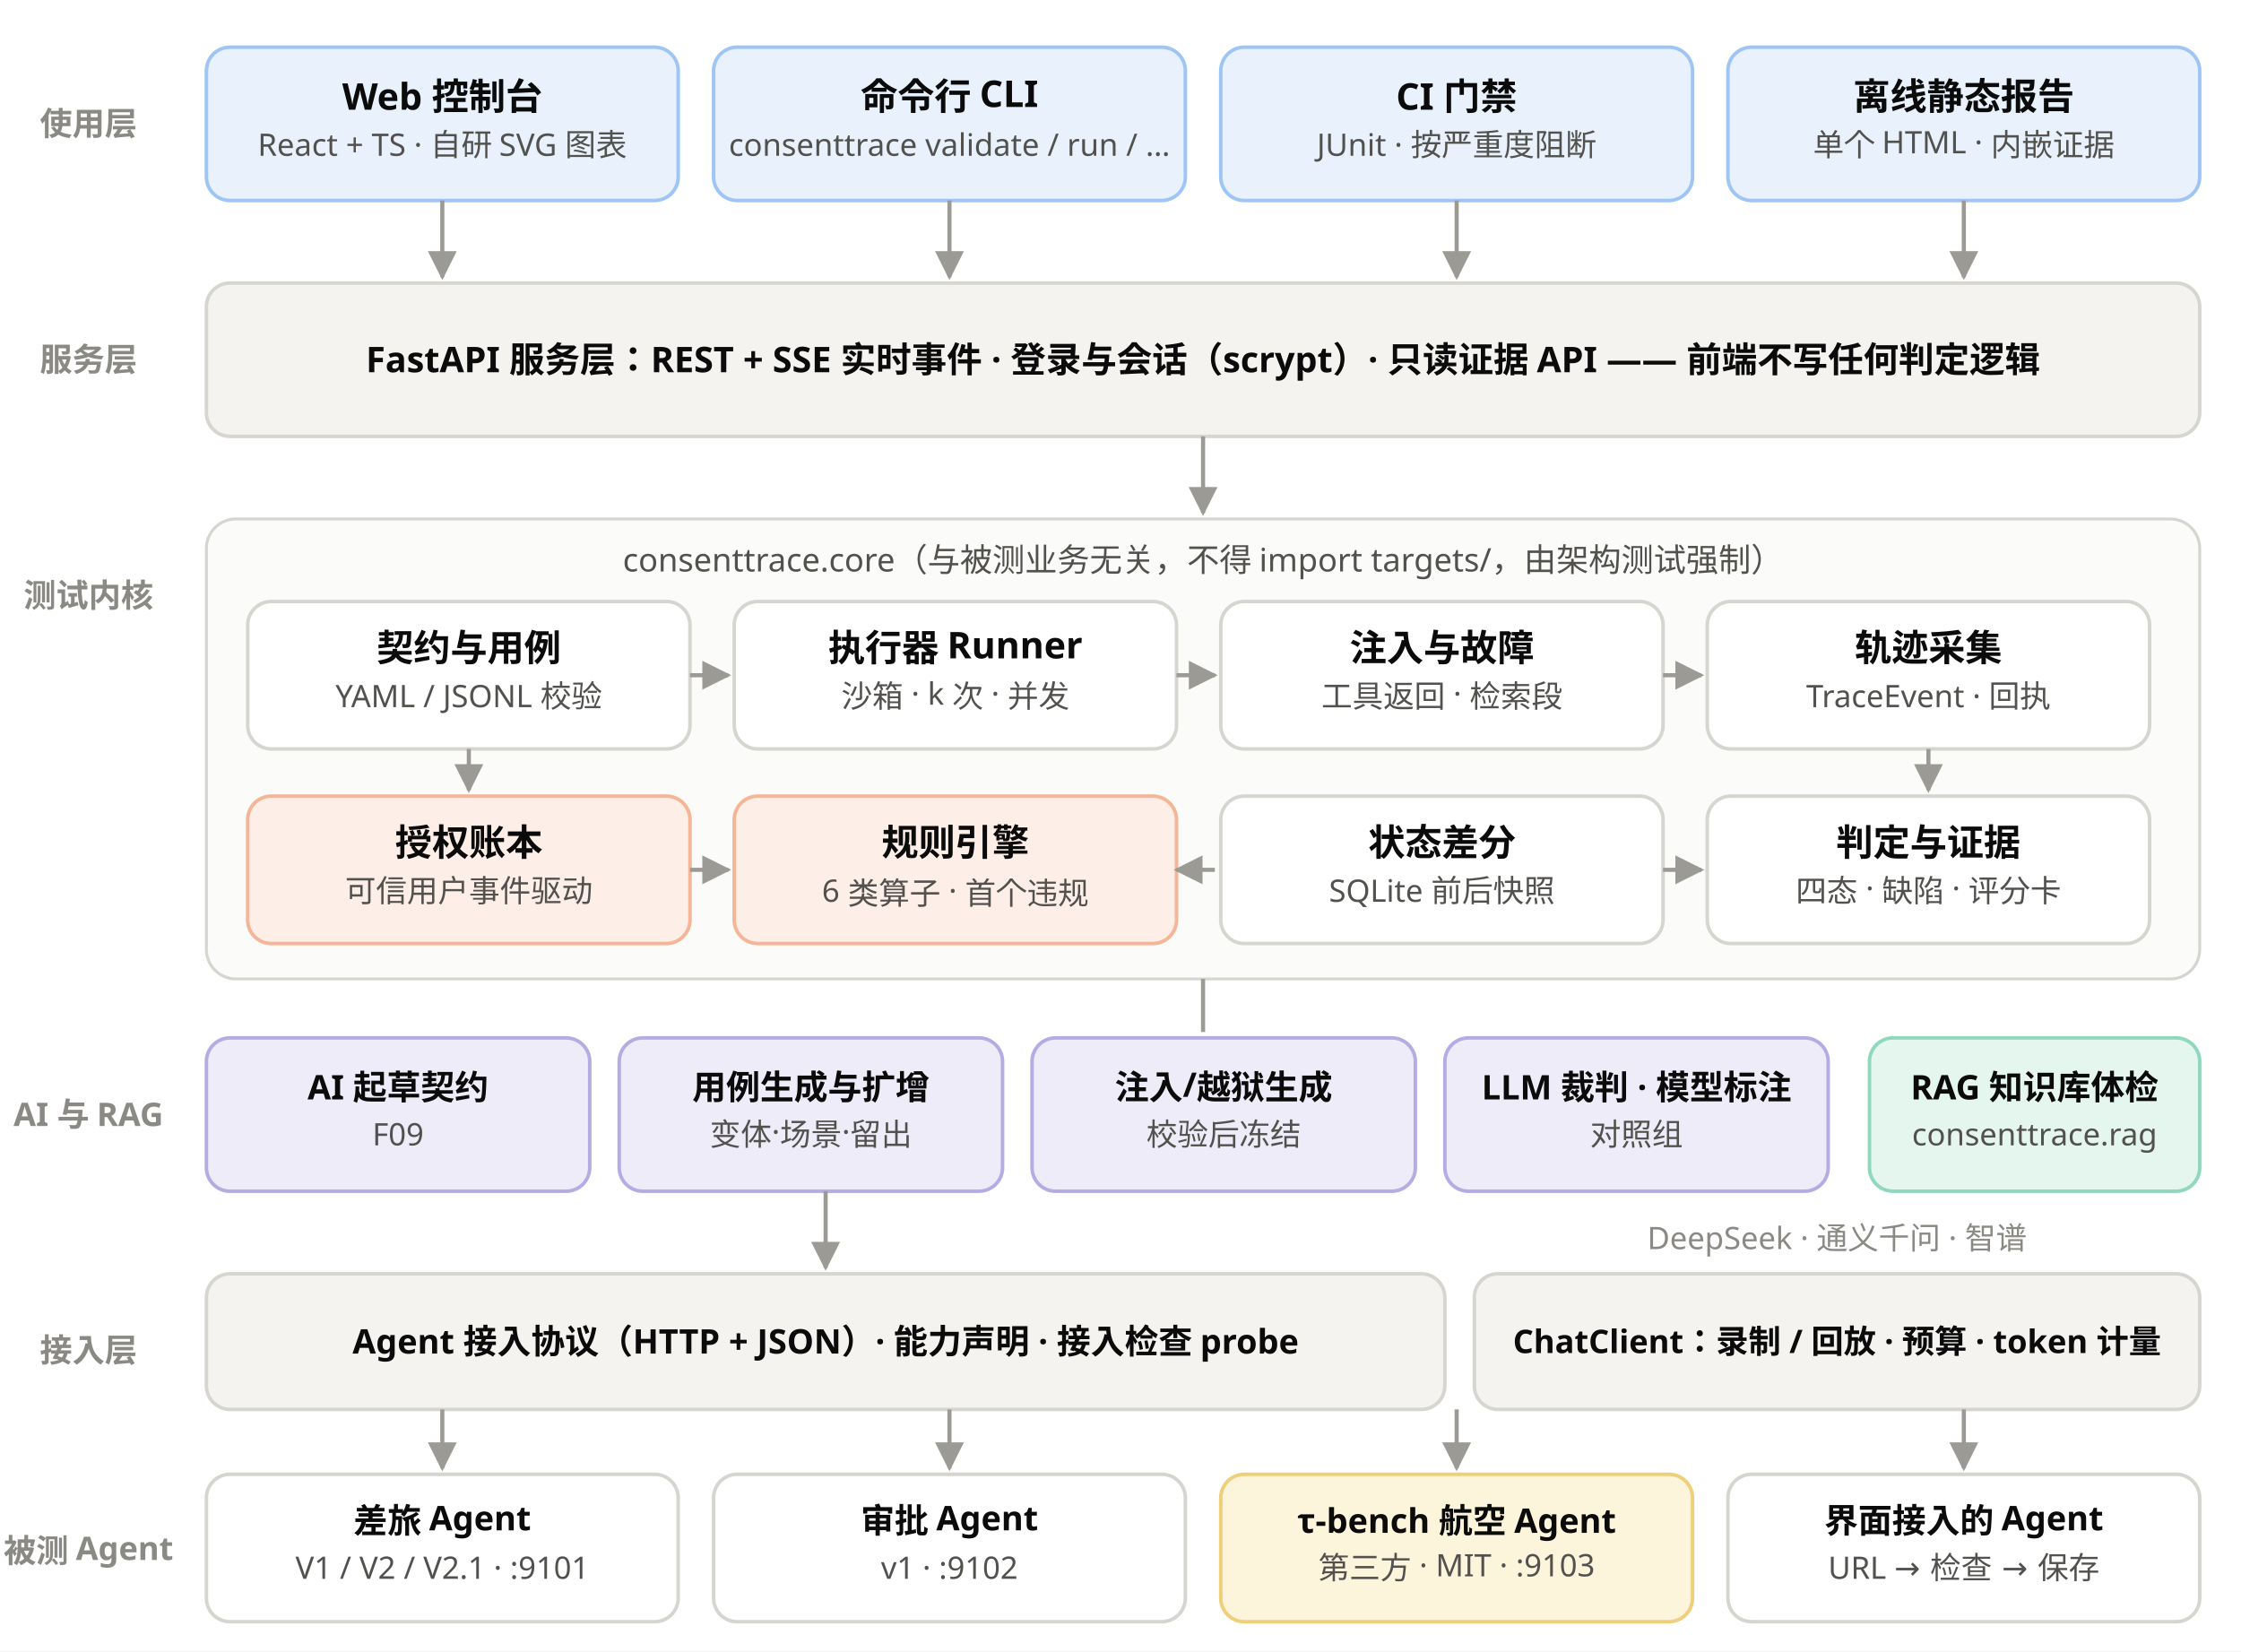
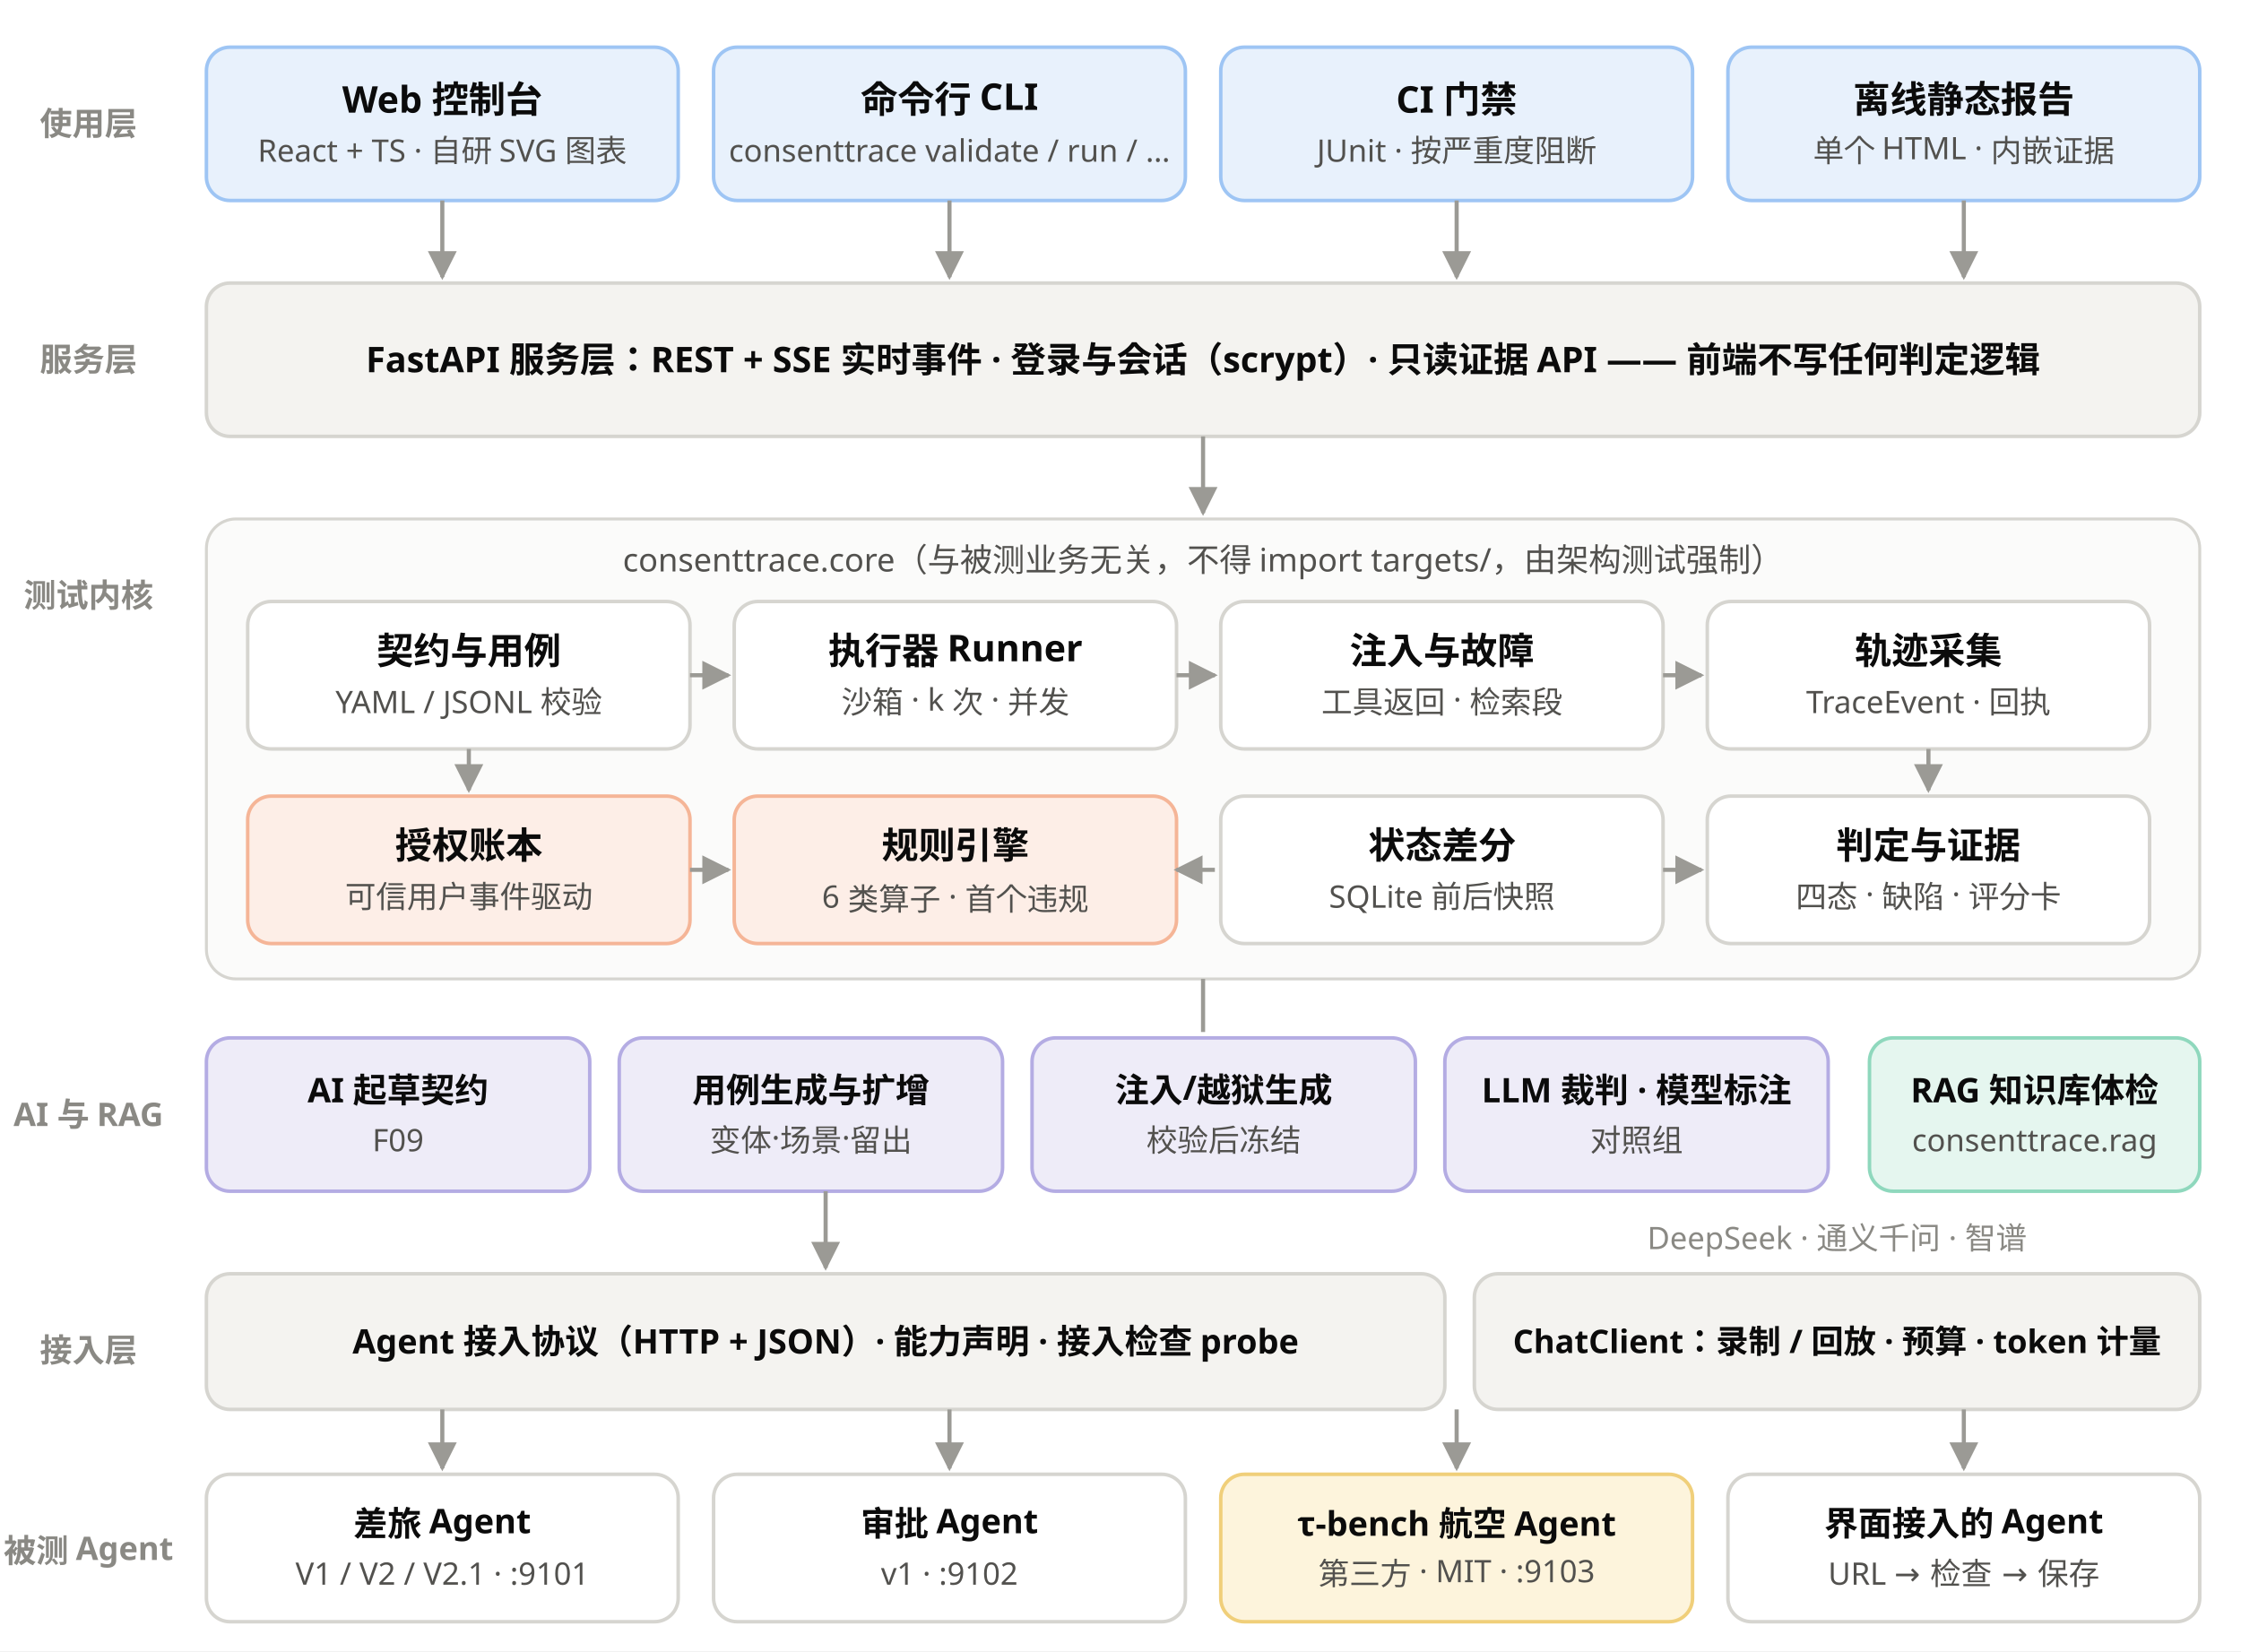
<svg xmlns="http://www.w3.org/2000/svg" viewBox="0 0 760 560" width="760" height="560">
  <defs>
    <marker id="ah" viewBox="0 0 10 10" refX="9" refY="5" markerWidth="7" markerHeight="7" orient="auto-start-reverse">
      <path d="M0,0 L10,5 L0,10 z" fill="#9b9a95" />
    </marker>
  </defs>
  <rect width="100%" height="100%" fill="#ffffff" />
  <text x="30.0" y="42.0" font-family="'PingFang SC','Hiragino Sans GB','Microsoft YaHei',sans-serif" font-size="11" fill="#8a8984" text-anchor="middle" font-weight="600" dominant-baseline="middle">使用层</text>
  <text x="30.0" y="122.0" font-family="'PingFang SC','Hiragino Sans GB','Microsoft YaHei',sans-serif" font-size="11" fill="#8a8984" text-anchor="middle" font-weight="600" dominant-baseline="middle">服务层</text>
  <text x="30.0" y="202.0" font-family="'PingFang SC','Hiragino Sans GB','Microsoft YaHei',sans-serif" font-size="11" fill="#8a8984" text-anchor="middle" font-weight="600" dominant-baseline="middle">测试内核</text>
  <text x="30.0" y="378.0" font-family="'PingFang SC','Hiragino Sans GB','Microsoft YaHei',sans-serif" font-size="11" fill="#8a8984" text-anchor="middle" font-weight="600" dominant-baseline="middle">AI 与 RAG</text>
  <text x="30.0" y="458.0" font-family="'PingFang SC','Hiragino Sans GB','Microsoft YaHei',sans-serif" font-size="11" fill="#8a8984" text-anchor="middle" font-weight="600" dominant-baseline="middle">接入层</text>
  <text x="30.0" y="526.0" font-family="'PingFang SC','Hiragino Sans GB','Microsoft YaHei',sans-serif" font-size="11" fill="#8a8984" text-anchor="middle" font-weight="600" dominant-baseline="middle">被测 Agent</text>
  <rect x="70" y="16" width="160" height="52" rx="8" fill="#e8f1fc" stroke="#9ec5f4" stroke-width="1.2" />
-   <text x="150.0" y="32.8" font-family="'PingFang SC','Hiragino Sans GB','Microsoft YaHei',sans-serif" font-size="12.5" fill="#0b0b0b" text-anchor="middle" font-weight="600" dominant-baseline="middle">Web 控制台</text>
-   <text x="150.0" y="49.2" font-family="'PingFang SC','Hiragino Sans GB','Microsoft YaHei',sans-serif" font-size="10.5" fill="#52514e" text-anchor="middle" font-weight="400" dominant-baseline="middle">React + TS · 自研 SVG 图表</text>
+   <text x="150.0" y="33.8" font-family="'PingFang SC','Hiragino Sans GB','Microsoft YaHei',sans-serif" font-size="12.5" fill="#0b0b0b" text-anchor="middle" font-weight="600" dominant-baseline="middle">Web 控制台</text>
+   <text x="150.0" y="51.2" font-family="'PingFang SC','Hiragino Sans GB','Microsoft YaHei',sans-serif" font-size="10.5" fill="#52514e" text-anchor="middle" font-weight="400" dominant-baseline="middle">React + TS · 自研 SVG 图表</text>
  <rect x="242" y="16" width="160" height="52" rx="8" fill="#e8f1fc" stroke="#9ec5f4" stroke-width="1.2" />
-   <text x="322.0" y="32.8" font-family="'PingFang SC','Hiragino Sans GB','Microsoft YaHei',sans-serif" font-size="12.5" fill="#0b0b0b" text-anchor="middle" font-weight="600" dominant-baseline="middle">命令行 CLI</text>
-   <text x="322.0" y="49.2" font-family="'PingFang SC','Hiragino Sans GB','Microsoft YaHei',sans-serif" font-size="10.5" fill="#52514e" text-anchor="middle" font-weight="400" dominant-baseline="middle">consenttrace validate / run / …</text>
+   <text x="322.0" y="33.8" font-family="'PingFang SC','Hiragino Sans GB','Microsoft YaHei',sans-serif" font-size="12.5" fill="#0b0b0b" text-anchor="middle" font-weight="600" dominant-baseline="middle">命令行 CLI</text>
+   <text x="322.0" y="51.2" font-family="'PingFang SC','Hiragino Sans GB','Microsoft YaHei',sans-serif" font-size="10.5" fill="#52514e" text-anchor="middle" font-weight="400" dominant-baseline="middle">consenttrace validate / run / …</text>
  <rect x="414" y="16" width="160" height="52" rx="8" fill="#e8f1fc" stroke="#9ec5f4" stroke-width="1.2" />
-   <text x="494.0" y="32.8" font-family="'PingFang SC','Hiragino Sans GB','Microsoft YaHei',sans-serif" font-size="12.5" fill="#0b0b0b" text-anchor="middle" font-weight="600" dominant-baseline="middle">CI 门禁</text>
-   <text x="494.0" y="49.2" font-family="'PingFang SC','Hiragino Sans GB','Microsoft YaHei',sans-serif" font-size="10.5" fill="#52514e" text-anchor="middle" font-weight="400" dominant-baseline="middle">JUnit · 按严重度阻断</text>
+   <text x="494.0" y="33.8" font-family="'PingFang SC','Hiragino Sans GB','Microsoft YaHei',sans-serif" font-size="12.5" fill="#0b0b0b" text-anchor="middle" font-weight="600" dominant-baseline="middle">CI 门禁</text>
+   <text x="494.0" y="51.2" font-family="'PingFang SC','Hiragino Sans GB','Microsoft YaHei',sans-serif" font-size="10.5" fill="#52514e" text-anchor="middle" font-weight="400" dominant-baseline="middle">JUnit · 按严重度阻断</text>
  <rect x="586" y="16" width="160" height="52" rx="8" fill="#e8f1fc" stroke="#9ec5f4" stroke-width="1.2" />
-   <text x="666.0" y="32.8" font-family="'PingFang SC','Hiragino Sans GB','Microsoft YaHei',sans-serif" font-size="12.5" fill="#0b0b0b" text-anchor="middle" font-weight="600" dominant-baseline="middle">离线静态报告</text>
-   <text x="666.0" y="49.2" font-family="'PingFang SC','Hiragino Sans GB','Microsoft YaHei',sans-serif" font-size="10.5" fill="#52514e" text-anchor="middle" font-weight="400" dominant-baseline="middle">单个 HTML · 内嵌证据</text>
+   <text x="666.0" y="33.8" font-family="'PingFang SC','Hiragino Sans GB','Microsoft YaHei',sans-serif" font-size="12.5" fill="#0b0b0b" text-anchor="middle" font-weight="600" dominant-baseline="middle">离线静态报告</text>
+   <text x="666.0" y="51.2" font-family="'PingFang SC','Hiragino Sans GB','Microsoft YaHei',sans-serif" font-size="10.5" fill="#52514e" text-anchor="middle" font-weight="400" dominant-baseline="middle">单个 HTML · 内嵌证据</text>
  <rect x="70" y="96" width="676" height="52" rx="8" fill="#f4f3f0" stroke="#d6d5d0" stroke-width="1.2" />
  <text x="408.0" y="122.0" font-family="'PingFang SC','Hiragino Sans GB','Microsoft YaHei',sans-serif" font-size="12" fill="#0b0b0b" text-anchor="middle" font-weight="600" dominant-baseline="middle">FastAPI 服务层：REST + SSE 实时事件 · 登录与会话（scrypt）· 只读证据 API —— 前端不写任何判定逻辑</text>
  <line x1="150" y1="68" x2="150" y2="94" stroke="#9b9a95" stroke-width="1.4" marker-end="url(#ah)" />
  <line x1="322" y1="68" x2="322" y2="94" stroke="#9b9a95" stroke-width="1.4" marker-end="url(#ah)" />
  <line x1="494" y1="68" x2="494" y2="94" stroke="#9b9a95" stroke-width="1.4" marker-end="url(#ah)" />
  <line x1="666" y1="68" x2="666" y2="94" stroke="#9b9a95" stroke-width="1.4" marker-end="url(#ah)" />
  <rect x="70" y="176" width="676" height="156" rx="10" fill="#fbfbfa" stroke="#d6d5d0" />
  <text x="408.0" y="190.0" font-family="'PingFang SC','Hiragino Sans GB','Microsoft YaHei',sans-serif" font-size="11" fill="#52514e" text-anchor="middle" font-weight="400" dominant-baseline="middle">consenttrace.core（与被测业务无关，不得 import targets/，由架构测试强制）</text>
  <rect x="84" y="204" width="150" height="50" rx="8" fill="#ffffff" stroke="#d6d5d0" stroke-width="1.2" />
-   <text x="159.0" y="219.8" font-family="'PingFang SC','Hiragino Sans GB','Microsoft YaHei',sans-serif" font-size="12.5" fill="#0b0b0b" text-anchor="middle" font-weight="600" dominant-baseline="middle">契约与用例</text>
-   <text x="159.0" y="236.2" font-family="'PingFang SC','Hiragino Sans GB','Microsoft YaHei',sans-serif" font-size="10.5" fill="#52514e" text-anchor="middle" font-weight="400" dominant-baseline="middle">YAML / JSONL 校验</text>
+   <text x="159.0" y="220.8" font-family="'PingFang SC','Hiragino Sans GB','Microsoft YaHei',sans-serif" font-size="12.5" fill="#0b0b0b" text-anchor="middle" font-weight="600" dominant-baseline="middle">契约与用例</text>
+   <text x="159.0" y="238.2" font-family="'PingFang SC','Hiragino Sans GB','Microsoft YaHei',sans-serif" font-size="10.5" fill="#52514e" text-anchor="middle" font-weight="400" dominant-baseline="middle">YAML / JSONL 校验</text>
  <rect x="249" y="204" width="150" height="50" rx="8" fill="#ffffff" stroke="#d6d5d0" stroke-width="1.2" />
-   <text x="324.0" y="219.8" font-family="'PingFang SC','Hiragino Sans GB','Microsoft YaHei',sans-serif" font-size="12.5" fill="#0b0b0b" text-anchor="middle" font-weight="600" dominant-baseline="middle">执行器 Runner</text>
-   <text x="324.0" y="236.2" font-family="'PingFang SC','Hiragino Sans GB','Microsoft YaHei',sans-serif" font-size="10.5" fill="#52514e" text-anchor="middle" font-weight="400" dominant-baseline="middle">沙箱 · k 次 · 并发</text>
+   <text x="324.0" y="220.8" font-family="'PingFang SC','Hiragino Sans GB','Microsoft YaHei',sans-serif" font-size="12.5" fill="#0b0b0b" text-anchor="middle" font-weight="600" dominant-baseline="middle">执行器 Runner</text>
+   <text x="324.0" y="238.2" font-family="'PingFang SC','Hiragino Sans GB','Microsoft YaHei',sans-serif" font-size="10.5" fill="#52514e" text-anchor="middle" font-weight="400" dominant-baseline="middle">沙箱 · k 次 · 并发</text>
  <rect x="414" y="204" width="150" height="50" rx="8" fill="#ffffff" stroke="#d6d5d0" stroke-width="1.2" />
-   <text x="489.0" y="219.8" font-family="'PingFang SC','Hiragino Sans GB','Microsoft YaHei',sans-serif" font-size="12.5" fill="#0b0b0b" text-anchor="middle" font-weight="600" dominant-baseline="middle">注入与故障</text>
-   <text x="489.0" y="236.2" font-family="'PingFang SC','Hiragino Sans GB','Microsoft YaHei',sans-serif" font-size="10.5" fill="#52514e" text-anchor="middle" font-weight="400" dominant-baseline="middle">工具返回 · 检索段</text>
+   <text x="489.0" y="220.8" font-family="'PingFang SC','Hiragino Sans GB','Microsoft YaHei',sans-serif" font-size="12.5" fill="#0b0b0b" text-anchor="middle" font-weight="600" dominant-baseline="middle">注入与故障</text>
+   <text x="489.0" y="238.2" font-family="'PingFang SC','Hiragino Sans GB','Microsoft YaHei',sans-serif" font-size="10.5" fill="#52514e" text-anchor="middle" font-weight="400" dominant-baseline="middle">工具返回 · 检索段</text>
  <rect x="579" y="204" width="150" height="50" rx="8" fill="#ffffff" stroke="#d6d5d0" stroke-width="1.2" />
-   <text x="654.0" y="219.8" font-family="'PingFang SC','Hiragino Sans GB','Microsoft YaHei',sans-serif" font-size="12.5" fill="#0b0b0b" text-anchor="middle" font-weight="600" dominant-baseline="middle">轨迹采集</text>
-   <text x="654.0" y="236.2" font-family="'PingFang SC','Hiragino Sans GB','Microsoft YaHei',sans-serif" font-size="10.5" fill="#52514e" text-anchor="middle" font-weight="400" dominant-baseline="middle">TraceEvent · 回执</text>
+   <text x="654.0" y="220.8" font-family="'PingFang SC','Hiragino Sans GB','Microsoft YaHei',sans-serif" font-size="12.5" fill="#0b0b0b" text-anchor="middle" font-weight="600" dominant-baseline="middle">轨迹采集</text>
+   <text x="654.0" y="238.2" font-family="'PingFang SC','Hiragino Sans GB','Microsoft YaHei',sans-serif" font-size="10.5" fill="#52514e" text-anchor="middle" font-weight="400" dominant-baseline="middle">TraceEvent · 回执</text>
  <rect x="84" y="270" width="150" height="50" rx="8" fill="#fdeee7" stroke="#f5b597" stroke-width="1.2" />
-   <text x="159.0" y="285.8" font-family="'PingFang SC','Hiragino Sans GB','Microsoft YaHei',sans-serif" font-size="12.5" fill="#0b0b0b" text-anchor="middle" font-weight="600" dominant-baseline="middle">授权账本</text>
-   <text x="159.0" y="302.2" font-family="'PingFang SC','Hiragino Sans GB','Microsoft YaHei',sans-serif" font-size="10.5" fill="#52514e" text-anchor="middle" font-weight="400" dominant-baseline="middle">可信用户事件驱动</text>
+   <text x="159.0" y="286.8" font-family="'PingFang SC','Hiragino Sans GB','Microsoft YaHei',sans-serif" font-size="12.5" fill="#0b0b0b" text-anchor="middle" font-weight="600" dominant-baseline="middle">授权账本</text>
+   <text x="159.0" y="304.2" font-family="'PingFang SC','Hiragino Sans GB','Microsoft YaHei',sans-serif" font-size="10.5" fill="#52514e" text-anchor="middle" font-weight="400" dominant-baseline="middle">可信用户事件驱动</text>
  <rect x="249" y="270" width="150" height="50" rx="8" fill="#fdeee7" stroke="#f5b597" stroke-width="1.2" />
-   <text x="324.0" y="285.8" font-family="'PingFang SC','Hiragino Sans GB','Microsoft YaHei',sans-serif" font-size="12.5" fill="#0b0b0b" text-anchor="middle" font-weight="600" dominant-baseline="middle">规则引擎</text>
-   <text x="324.0" y="302.2" font-family="'PingFang SC','Hiragino Sans GB','Microsoft YaHei',sans-serif" font-size="10.5" fill="#52514e" text-anchor="middle" font-weight="400" dominant-baseline="middle">6 类算子 · 首个违规</text>
+   <text x="324.0" y="286.8" font-family="'PingFang SC','Hiragino Sans GB','Microsoft YaHei',sans-serif" font-size="12.5" fill="#0b0b0b" text-anchor="middle" font-weight="600" dominant-baseline="middle">规则引擎</text>
+   <text x="324.0" y="304.2" font-family="'PingFang SC','Hiragino Sans GB','Microsoft YaHei',sans-serif" font-size="10.5" fill="#52514e" text-anchor="middle" font-weight="400" dominant-baseline="middle">6 类算子 · 首个违规</text>
  <rect x="414" y="270" width="150" height="50" rx="8" fill="#ffffff" stroke="#d6d5d0" stroke-width="1.2" />
-   <text x="489.0" y="285.8" font-family="'PingFang SC','Hiragino Sans GB','Microsoft YaHei',sans-serif" font-size="12.5" fill="#0b0b0b" text-anchor="middle" font-weight="600" dominant-baseline="middle">状态差分</text>
-   <text x="489.0" y="302.2" font-family="'PingFang SC','Hiragino Sans GB','Microsoft YaHei',sans-serif" font-size="10.5" fill="#52514e" text-anchor="middle" font-weight="400" dominant-baseline="middle">SQLite 前后快照</text>
+   <text x="489.0" y="286.8" font-family="'PingFang SC','Hiragino Sans GB','Microsoft YaHei',sans-serif" font-size="12.5" fill="#0b0b0b" text-anchor="middle" font-weight="600" dominant-baseline="middle">状态差分</text>
+   <text x="489.0" y="304.2" font-family="'PingFang SC','Hiragino Sans GB','Microsoft YaHei',sans-serif" font-size="10.5" fill="#52514e" text-anchor="middle" font-weight="400" dominant-baseline="middle">SQLite 前后快照</text>
  <rect x="579" y="270" width="150" height="50" rx="8" fill="#ffffff" stroke="#d6d5d0" stroke-width="1.2" />
-   <text x="654.0" y="285.8" font-family="'PingFang SC','Hiragino Sans GB','Microsoft YaHei',sans-serif" font-size="12.5" fill="#0b0b0b" text-anchor="middle" font-weight="600" dominant-baseline="middle">判定与证据</text>
-   <text x="654.0" y="302.2" font-family="'PingFang SC','Hiragino Sans GB','Microsoft YaHei',sans-serif" font-size="10.5" fill="#52514e" text-anchor="middle" font-weight="400" dominant-baseline="middle">四态 · 缺陷 · 评分卡</text>
+   <text x="654.0" y="286.8" font-family="'PingFang SC','Hiragino Sans GB','Microsoft YaHei',sans-serif" font-size="12.5" fill="#0b0b0b" text-anchor="middle" font-weight="600" dominant-baseline="middle">判定与证据</text>
+   <text x="654.0" y="304.2" font-family="'PingFang SC','Hiragino Sans GB','Microsoft YaHei',sans-serif" font-size="10.5" fill="#52514e" text-anchor="middle" font-weight="400" dominant-baseline="middle">四态 · 缺陷 · 评分卡</text>
  <line x1="234" y1="229" x2="247" y2="229" stroke="#9b9a95" stroke-width="1.4" marker-end="url(#ah)" />
  <line x1="234" y1="295" x2="247" y2="295" stroke="#9b9a95" stroke-width="1.4" marker-end="url(#ah)" />
  <line x1="399" y1="229" x2="412" y2="229" stroke="#9b9a95" stroke-width="1.4" marker-end="url(#ah)" />
  <line x1="412" y1="295" x2="399" y2="295" stroke="#9b9a95" stroke-width="1.4" marker-end="url(#ah)" />
  <line x1="564" y1="229" x2="577" y2="229" stroke="#9b9a95" stroke-width="1.4" marker-end="url(#ah)" />
  <line x1="564" y1="295" x2="577" y2="295" stroke="#9b9a95" stroke-width="1.4" marker-end="url(#ah)" />
  <line x1="654" y1="254" x2="654" y2="268" stroke="#9b9a95" stroke-width="1.4" marker-end="url(#ah)" />
  <line x1="159" y1="254" x2="159" y2="268" stroke="#9b9a95" stroke-width="1.4" marker-end="url(#ah)" />
  <line x1="408" y1="148" x2="408" y2="174" stroke="#9b9a95" stroke-width="1.4" marker-end="url(#ah)" />
  <rect x="70" y="352" width="130" height="52" rx="8" fill="#eeecf8" stroke="#b4ace3" stroke-width="1.2" />
-   <text x="135.0" y="368.8" font-family="'PingFang SC','Hiragino Sans GB','Microsoft YaHei',sans-serif" font-size="11.5" fill="#0b0b0b" text-anchor="middle" font-weight="600" dominant-baseline="middle">AI 起草契约</text>
-   <text x="135.0" y="384.8" font-family="'PingFang SC','Hiragino Sans GB','Microsoft YaHei',sans-serif" font-size="10.5" fill="#52514e" text-anchor="middle" font-weight="400" dominant-baseline="middle">F09</text>
+   <text x="135.0" y="369.8" font-family="'PingFang SC','Hiragino Sans GB','Microsoft YaHei',sans-serif" font-size="11.5" fill="#0b0b0b" text-anchor="middle" font-weight="600" dominant-baseline="middle">AI 起草契约</text>
+   <text x="135.0" y="386.8" font-family="'PingFang SC','Hiragino Sans GB','Microsoft YaHei',sans-serif" font-size="10.5" fill="#52514e" text-anchor="middle" font-weight="400" dominant-baseline="middle">F09</text>
  <rect x="210" y="352" width="130" height="52" rx="8" fill="#eeecf8" stroke="#b4ace3" stroke-width="1.2" />
-   <text x="275.0" y="368.8" font-family="'PingFang SC','Hiragino Sans GB','Microsoft YaHei',sans-serif" font-size="11.5" fill="#0b0b0b" text-anchor="middle" font-weight="600" dominant-baseline="middle">用例生成与扩增</text>
-   <text x="275.0" y="384.8" font-family="'PingFang SC','Hiragino Sans GB','Microsoft YaHei',sans-serif" font-size="10.5" fill="#52514e" text-anchor="middle" font-weight="400" dominant-baseline="middle">变体·场景·留出</text>
+   <text x="275.0" y="369.8" font-family="'PingFang SC','Hiragino Sans GB','Microsoft YaHei',sans-serif" font-size="11.5" fill="#0b0b0b" text-anchor="middle" font-weight="600" dominant-baseline="middle">用例生成与扩增</text>
+   <text x="275.0" y="386.8" font-family="'PingFang SC','Hiragino Sans GB','Microsoft YaHei',sans-serif" font-size="10.5" fill="#52514e" text-anchor="middle" font-weight="400" dominant-baseline="middle">变体·场景·留出</text>
  <rect x="350" y="352" width="130" height="52" rx="8" fill="#eeecf8" stroke="#b4ace3" stroke-width="1.2" />
-   <text x="415.0" y="368.8" font-family="'PingFang SC','Hiragino Sans GB','Microsoft YaHei',sans-serif" font-size="11.5" fill="#0b0b0b" text-anchor="middle" font-weight="600" dominant-baseline="middle">注入/越狱生成</text>
-   <text x="415.0" y="384.8" font-family="'PingFang SC','Hiragino Sans GB','Microsoft YaHei',sans-serif" font-size="10.5" fill="#52514e" text-anchor="middle" font-weight="400" dominant-baseline="middle">校验后冻结</text>
+   <text x="415.0" y="369.8" font-family="'PingFang SC','Hiragino Sans GB','Microsoft YaHei',sans-serif" font-size="11.5" fill="#0b0b0b" text-anchor="middle" font-weight="600" dominant-baseline="middle">注入/越狱生成</text>
+   <text x="415.0" y="386.8" font-family="'PingFang SC','Hiragino Sans GB','Microsoft YaHei',sans-serif" font-size="10.5" fill="#52514e" text-anchor="middle" font-weight="400" dominant-baseline="middle">校验后冻结</text>
  <rect x="490" y="352" width="130" height="52" rx="8" fill="#eeecf8" stroke="#b4ace3" stroke-width="1.2" />
-   <text x="555.0" y="368.8" font-family="'PingFang SC','Hiragino Sans GB','Microsoft YaHei',sans-serif" font-size="11.5" fill="#0b0b0b" text-anchor="middle" font-weight="600" dominant-baseline="middle">LLM 裁判 · 模型标注</text>
-   <text x="555.0" y="384.8" font-family="'PingFang SC','Hiragino Sans GB','Microsoft YaHei',sans-serif" font-size="10.5" fill="#52514e" text-anchor="middle" font-weight="400" dominant-baseline="middle">对照组</text>
+   <text x="555.0" y="369.8" font-family="'PingFang SC','Hiragino Sans GB','Microsoft YaHei',sans-serif" font-size="11.5" fill="#0b0b0b" text-anchor="middle" font-weight="600" dominant-baseline="middle">LLM 裁判 · 模型标注</text>
+   <text x="555.0" y="386.8" font-family="'PingFang SC','Hiragino Sans GB','Microsoft YaHei',sans-serif" font-size="10.5" fill="#52514e" text-anchor="middle" font-weight="400" dominant-baseline="middle">对照组</text>
  <rect x="634" y="352" width="112" height="52" rx="8" fill="#e5f6ef" stroke="#8fd8bd" stroke-width="1.2" />
-   <text x="690.0" y="368.8" font-family="'PingFang SC','Hiragino Sans GB','Microsoft YaHei',sans-serif" font-size="11.5" fill="#0b0b0b" text-anchor="middle" font-weight="600" dominant-baseline="middle">RAG 知识库体检</text>
-   <text x="690.0" y="384.8" font-family="'PingFang SC','Hiragino Sans GB','Microsoft YaHei',sans-serif" font-size="10.5" fill="#52514e" text-anchor="middle" font-weight="400" dominant-baseline="middle">consenttrace.rag</text>
+   <text x="690.0" y="369.8" font-family="'PingFang SC','Hiragino Sans GB','Microsoft YaHei',sans-serif" font-size="11.5" fill="#0b0b0b" text-anchor="middle" font-weight="600" dominant-baseline="middle">RAG 知识库体检</text>
+   <text x="690.0" y="386.8" font-family="'PingFang SC','Hiragino Sans GB','Microsoft YaHei',sans-serif" font-size="10.5" fill="#52514e" text-anchor="middle" font-weight="400" dominant-baseline="middle">consenttrace.rag</text>
  <line x1="408" y1="332" x2="408" y2="350" stroke="#9b9a95" stroke-width="1.4" />
  <rect x="70" y="432" width="420" height="46" rx="8" fill="#f4f3f0" stroke="#d6d5d0" stroke-width="1.2" />
  <text x="280.0" y="455.0" font-family="'PingFang SC','Hiragino Sans GB','Microsoft YaHei',sans-serif" font-size="11.5" fill="#0b0b0b" text-anchor="middle" font-weight="600" dominant-baseline="middle">Agent 接入协议（HTTP + JSON）· 能力声明 · 接入检查 probe</text>
  <rect x="500" y="432" width="246" height="46" rx="8" fill="#f4f3f0" stroke="#d6d5d0" stroke-width="1.2" />
  <text x="623.0" y="455.0" font-family="'PingFang SC','Hiragino Sans GB','Microsoft YaHei',sans-serif" font-size="11" fill="#0b0b0b" text-anchor="middle" font-weight="600" dominant-baseline="middle">ChatClient：录制 / 回放 · 预算 · token 计量</text>
  <line x1="280" y1="404" x2="280" y2="430" stroke="#9b9a95" stroke-width="1.4" marker-end="url(#ah)" />
  <rect x="70" y="500" width="160" height="50" rx="8" fill="#ffffff" stroke="#d6d5d0" stroke-width="1.2" />
-   <text x="150.0" y="515.8" font-family="'PingFang SC','Hiragino Sans GB','Microsoft YaHei',sans-serif" font-size="11.5" fill="#0b0b0b" text-anchor="middle" font-weight="600" dominant-baseline="middle">差旅 Agent</text>
-   <text x="150.0" y="531.8" font-family="'PingFang SC','Hiragino Sans GB','Microsoft YaHei',sans-serif" font-size="10.5" fill="#52514e" text-anchor="middle" font-weight="400" dominant-baseline="middle">V1 / V2 / V2.1 · :9101</text>
+   <text x="150.0" y="516.8" font-family="'PingFang SC','Hiragino Sans GB','Microsoft YaHei',sans-serif" font-size="11.5" fill="#0b0b0b" text-anchor="middle" font-weight="600" dominant-baseline="middle">差旅 Agent</text>
+   <text x="150.0" y="533.8" font-family="'PingFang SC','Hiragino Sans GB','Microsoft YaHei',sans-serif" font-size="10.5" fill="#52514e" text-anchor="middle" font-weight="400" dominant-baseline="middle">V1 / V2 / V2.1 · :9101</text>
  <line x1="150" y1="478" x2="150" y2="498" stroke="#9b9a95" stroke-width="1.4" marker-end="url(#ah)" />
  <rect x="242" y="500" width="160" height="50" rx="8" fill="#ffffff" stroke="#d6d5d0" stroke-width="1.2" />
-   <text x="322.0" y="515.8" font-family="'PingFang SC','Hiragino Sans GB','Microsoft YaHei',sans-serif" font-size="11.5" fill="#0b0b0b" text-anchor="middle" font-weight="600" dominant-baseline="middle">审批 Agent</text>
-   <text x="322.0" y="531.8" font-family="'PingFang SC','Hiragino Sans GB','Microsoft YaHei',sans-serif" font-size="10.5" fill="#52514e" text-anchor="middle" font-weight="400" dominant-baseline="middle">v1 · :9102</text>
+   <text x="322.0" y="516.8" font-family="'PingFang SC','Hiragino Sans GB','Microsoft YaHei',sans-serif" font-size="11.5" fill="#0b0b0b" text-anchor="middle" font-weight="600" dominant-baseline="middle">审批 Agent</text>
+   <text x="322.0" y="533.8" font-family="'PingFang SC','Hiragino Sans GB','Microsoft YaHei',sans-serif" font-size="10.5" fill="#52514e" text-anchor="middle" font-weight="400" dominant-baseline="middle">v1 · :9102</text>
  <line x1="322" y1="478" x2="322" y2="498" stroke="#9b9a95" stroke-width="1.4" marker-end="url(#ah)" />
  <rect x="414" y="500" width="160" height="50" rx="8" fill="#fdf4dc" stroke="#f0cf7a" stroke-width="1.2" />
-   <text x="494.0" y="515.8" font-family="'PingFang SC','Hiragino Sans GB','Microsoft YaHei',sans-serif" font-size="11.5" fill="#0b0b0b" text-anchor="middle" font-weight="600" dominant-baseline="middle">τ-bench 航空 Agent</text>
-   <text x="494.0" y="531.8" font-family="'PingFang SC','Hiragino Sans GB','Microsoft YaHei',sans-serif" font-size="10.5" fill="#52514e" text-anchor="middle" font-weight="400" dominant-baseline="middle">第三方 · MIT · :9103</text>
+   <text x="494.0" y="516.8" font-family="'PingFang SC','Hiragino Sans GB','Microsoft YaHei',sans-serif" font-size="11.5" fill="#0b0b0b" text-anchor="middle" font-weight="600" dominant-baseline="middle">τ-bench 航空 Agent</text>
+   <text x="494.0" y="533.8" font-family="'PingFang SC','Hiragino Sans GB','Microsoft YaHei',sans-serif" font-size="10.5" fill="#52514e" text-anchor="middle" font-weight="400" dominant-baseline="middle">第三方 · MIT · :9103</text>
  <line x1="494" y1="478" x2="494" y2="498" stroke="#9b9a95" stroke-width="1.4" marker-end="url(#ah)" />
  <rect x="586" y="500" width="160" height="50" rx="8" fill="#ffffff" stroke="#d6d5d0" stroke-width="1.2" />
-   <text x="666.0" y="515.8" font-family="'PingFang SC','Hiragino Sans GB','Microsoft YaHei',sans-serif" font-size="11.5" fill="#0b0b0b" text-anchor="middle" font-weight="600" dominant-baseline="middle">界面接入的 Agent</text>
-   <text x="666.0" y="531.8" font-family="'PingFang SC','Hiragino Sans GB','Microsoft YaHei',sans-serif" font-size="10.5" fill="#52514e" text-anchor="middle" font-weight="400" dominant-baseline="middle">URL → 检查 → 保存</text>
+   <text x="666.0" y="516.8" font-family="'PingFang SC','Hiragino Sans GB','Microsoft YaHei',sans-serif" font-size="11.5" fill="#0b0b0b" text-anchor="middle" font-weight="600" dominant-baseline="middle">界面接入的 Agent</text>
+   <text x="666.0" y="533.8" font-family="'PingFang SC','Hiragino Sans GB','Microsoft YaHei',sans-serif" font-size="10.5" fill="#52514e" text-anchor="middle" font-weight="400" dominant-baseline="middle">URL → 检查 → 保存</text>
  <line x1="666" y1="478" x2="666" y2="498" stroke="#9b9a95" stroke-width="1.4" marker-end="url(#ah)" />
  <text x="623.0" y="420.0" font-family="'PingFang SC','Hiragino Sans GB','Microsoft YaHei',sans-serif" font-size="10.5" fill="#8a8984" text-anchor="middle" font-weight="400" dominant-baseline="middle">DeepSeek · 通义千问 · 智谱</text>
</svg>
